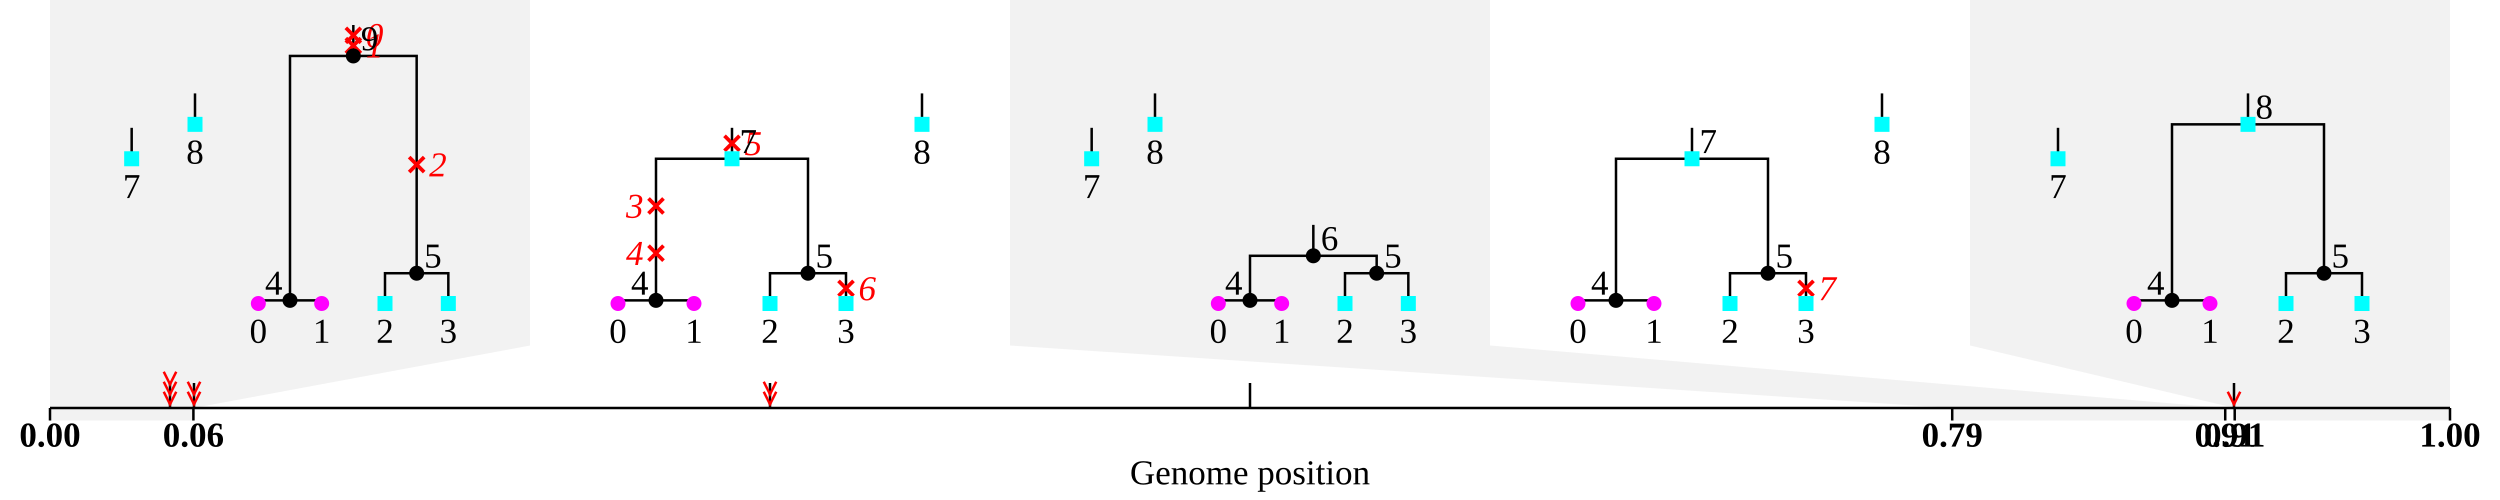
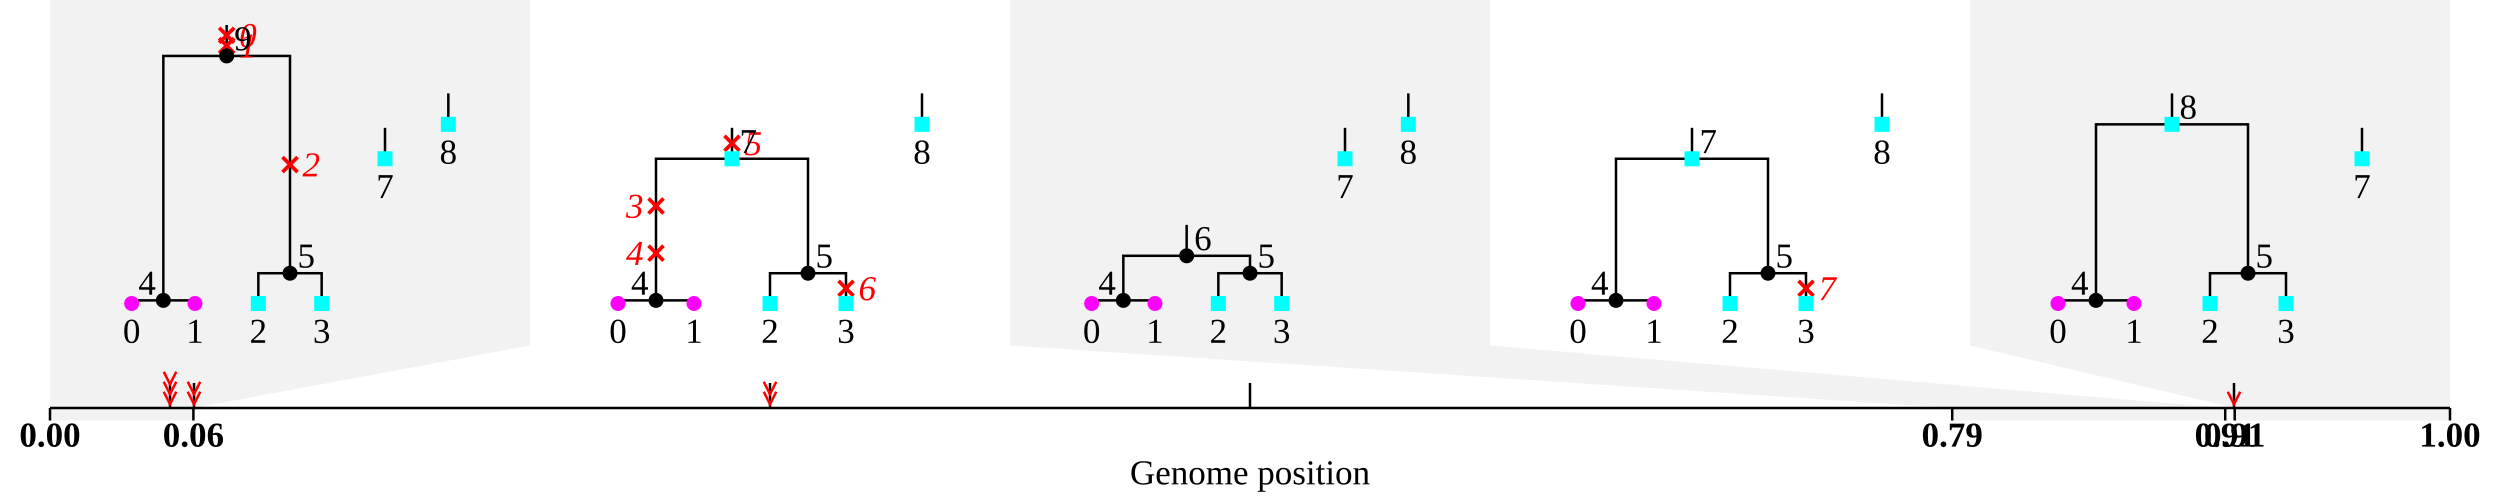
<svg xmlns="http://www.w3.org/2000/svg" baseProfile="full" height="200" id="XYZ" version="1.1" width="1000">
  <defs>
    <style type="text/css">.background path {fill: #808080; fill-opacity: 0}.background path:nth-child(odd) {fill-opacity: .1}.x-regions rect {fill: yellow; stroke: black; opacity: 0.5}.axes {font-size: 14px}.x-axis .tick .lab {font-weight: bold; dominant-baseline: hanging}.axes, .tree {font-size: 14px; text-anchor: middle}.axes line, .edge {stroke: black; fill: none}.axes .ax-skip {stroke-dasharray: 4}.y-axis .grid {stroke: #FAFAFA}.node &gt; .sym {fill: black; stroke: none}.site &gt; .sym {stroke: black}.mut text {fill: red; font-style: italic}.mut.extra text {fill: hotpink}.mut line {fill: none; stroke: none}.mut .sym {fill: none; stroke: red}.mut.extra .sym {stroke: hotpink}.node .mut .sym {stroke-width: 1.5px}.tree text, .tree-sequence text {dominant-baseline: central}.plotbox .lab.lft {text-anchor: end}.plotbox .lab.rgt {text-anchor: start}#XYZ .leaf .sym {fill: magenta} #XYZ .sample &gt; .sym {fill: cyan}</style>
  </defs>
  <g class="tree-sequence">
    <g class="background">
      <path d="M20,0 l192,0 l0,138.2 l-134.638,25 l0,5 l-57.362,0 l0,-5 l0,-25 l0,-138.2z" />
      <path d="M212,0 l192,0 l0,138.2 l376.883,25 l0,5 l-703.52,0 l0,-5 l134.638,-25 l0,-138.2z" />
      <path d="M404,0 l192,0 l0,138.2 l294.091,25 l0,5 l-109.208,0 l0,-5 l-376.883,-25 l0,-138.2z" />
      <path d="M596,0 l192,0 l0,138.2 l105.883,25 l0,5 l-3.792,0 l0,-5 l-294.091,-25 l0,-138.2z" />
      <path d="M788,0 l192,0 l0,138.2 l0,25 l0,5 l-86.117,0 l0,-5 l-105.883,-25 l0,-138.2z" />
    </g>
    <g class="axes">
      <g class="x-axis">
        <g class="title" transform="translate(500 200)">
          <text class="lab" text-anchor="middle" transform="translate(0 -11)">Genome position</text>
        </g>
        <line class="ax-line" x1="20" x2="980" y1="163.2" y2="163.2" />
        <g class="ticks">
          <g class="tick" transform="translate(20 163.2)">
            <line x1="0" x2="0" y1="0" y2="5" />
            <g transform="translate(0 6)">
              <text class="lab">0.00</text>
            </g>
          </g>
          <g class="tick" transform="translate(77.3623 163.2)">
            <line x1="0" x2="0" y1="0" y2="5" />
            <g transform="translate(0 6)">
              <text class="lab">0.06</text>
            </g>
          </g>
          <g class="tick" transform="translate(780.883 163.2)">
            <line x1="0" x2="0" y1="0" y2="5" />
            <g transform="translate(0 6)">
              <text class="lab">0.79</text>
            </g>
          </g>
          <g class="tick" transform="translate(890.091 163.2)">
            <line x1="0" x2="0" y1="0" y2="5" />
            <g transform="translate(0 6)">
              <text class="lab">0.91</text>
            </g>
          </g>
          <g class="tick" transform="translate(893.883 163.2)">
            <line x1="0" x2="0" y1="0" y2="5" />
            <g transform="translate(0 6)">
              <text class="lab">0.91</text>
            </g>
          </g>
          <g class="tick" transform="translate(980 163.2)">
            <line x1="0" x2="0" y1="0" y2="5" />
            <g transform="translate(0 6)">
              <text class="lab">1.00</text>
            </g>
          </g>
        </g>
        <g class="site s0" transform="translate(68 163.2)">
          <line class="sym" x1="0" x2="0" y1="0" y2="-10" />
          <g class="mut m2">
            <polyline class="sym" points="2.5,-6.5 0,-1.5 -2.5,-6.5" />
          </g>
          <g class="mut m1">
            <polyline class="sym" points="2.5,-10.5 0,-5.5 -2.5,-10.5" />
          </g>
          <g class="mut m0">
            <polyline class="sym" points="2.5,-14.5 0,-9.5 -2.5,-14.5" />
          </g>
        </g>
        <g class="site s1" transform="translate(77.6 163.2)">
          <line class="sym" x1="0" x2="0" y1="0" y2="-10" />
          <g class="mut m4">
            <polyline class="sym" points="2.5,-6.5 0,-1.5 -2.5,-6.5" />
          </g>
          <g class="mut m3">
            <polyline class="sym" points="2.5,-10.5 0,-5.5 -2.5,-10.5" />
          </g>
        </g>
        <g class="site s2" transform="translate(308 163.2)">
          <line class="sym" x1="0" x2="0" y1="0" y2="-10" />
          <g class="mut m6">
            <polyline class="sym" points="2.5,-6.5 0,-1.5 -2.5,-6.5" />
          </g>
          <g class="mut m5">
            <polyline class="sym" points="2.5,-10.5 0,-5.5 -2.5,-10.5" />
          </g>
        </g>
        <g class="site s3" transform="translate(500 163.2)">
          <line class="sym" x1="0" x2="0" y1="0" y2="-10" />
        </g>
        <g class="site s4" transform="translate(893.6 163.2)">
          <line class="sym" x1="0" x2="0" y1="0" y2="-10" />
          <g class="mut m7">
            <polyline class="sym" points="2.5,-6.5 0,-1.5 -2.5,-6.5" />
          </g>
        </g>
      </g>
    </g>
    <g class="plotbox trees">
      <g class="tree t0" transform="translate(20 0)">
        <g class="plotbox">
-           <g class="leaf node n7 root sample" transform="translate(32.6667 63.504)">
+           <g class="leaf node n7 root sample" transform="translate(134 63.504)">
            <path class="edge" d="M 0 0 V -12.378 H 0" />
            <rect class="sym" height="6" width="6" x="-3" y="-3" />
            <text class="lab" transform="translate(0 11)">7</text>
          </g>
-           <g class="leaf node n8 root sample" transform="translate(58 49.7389)">
+           <g class="leaf node n8 root sample" transform="translate(159.333 49.7389)">
            <path class="edge" d="M 0 0 V -12.378 H 0" />
            <rect class="sym" height="6" width="6" x="-3" y="-3" />
            <text class="lab" transform="translate(0 11)">8</text>
          </g>
-           <g class="c2 m0 m1 node n9 root s0" transform="translate(121.333 22.3778)">
+           <g class="c2 m0 m1 node n9 root s0" transform="translate(70.6667 22.3778)">
            <g class="a9 c2 node n4" transform="translate(-25.3333 97.7739)">
              <g class="a4 leaf node n0" transform="translate(-12.6667 1.24828)">
                <path class="edge" d="M 0 0 V -1.248 H 12.667" />
                <circle class="sym" cx="0" cy="0" r="3" />
                <text class="lab" transform="translate(0 11)">0</text>
              </g>
              <g class="a4 leaf node n1" transform="translate(12.6667 1.24828)">
                <path class="edge" d="M 0 0 V -1.248 H -12.667" />
                <circle class="sym" cx="0" cy="0" r="3" />
                <text class="lab" transform="translate(0 11)">1</text>
              </g>
              <path class="edge" d="M 0 0 V -97.774 H 25.333" />
              <circle class="sym" cx="0" cy="0" r="3" />
              <text class="lab lft" transform="translate(-3 -7.0)">4</text>
            </g>
            <g class="a9 c2 m2 node n5 s0" transform="translate(25.3333 86.9138)">
              <g class="a5 leaf node n2 sample" transform="translate(-12.6667 12.1084)">
                <path class="edge" d="M 0 0 V -12.108 H 12.667" />
                <rect class="sym" height="6" width="6" x="-3" y="-3" />
                <text class="lab" transform="translate(0 11)">2</text>
              </g>
              <g class="a5 leaf node n3 sample" transform="translate(12.6667 12.1084)">
                <path class="edge" d="M 0 0 V -12.108 H -12.667" />
                <rect class="sym" height="6" width="6" x="-3" y="-3" />
                <text class="lab" transform="translate(0 11)">3</text>
              </g>
              <path class="edge" d="M 0 0 V -86.914 H -25.333" />
              <g class="mut m2 s0 unknown_time" transform="translate(0 -43.4569)">
                <line x1="0" x2="0" y1="0" y2="43.457" />
                <path class="sym" d="M -3,-3 l 6,6 M -3,3 l 6,-6" />
                <text class="lab rgt" transform="translate(5 0)">2</text>
              </g>
              <circle class="sym" cx="0" cy="0" r="3" />
              <text class="lab rgt" transform="translate(3 -7.0)">5</text>
            </g>
            <path class="edge" d="M 0 0 V -12.378 H 0" />
            <g class="mut m0 s0 unknown_time" transform="translate(0 -8.25185)">
              <line x1="0" x2="0" y1="0" y2="8.252" />
              <path class="sym" d="M -3,-3 l 6,6 M -3,3 l 6,-6" />
              <text class="lab rgt" transform="translate(5 0)">0</text>
            </g>
            <g class="mut m1 s0 unknown_time" transform="translate(0 -4.12593)">
              <line x1="0" x2="0" y1="0" y2="4.126" />
              <path class="sym" d="M -3,-3 l 6,6 M -3,3 l 6,-6" />
              <text class="lab rgt" transform="translate(5 0)">1</text>
            </g>
            <circle class="sym" cx="0" cy="0" r="3" />
            <text class="lab rgt" transform="translate(3 -7.0)">9</text>
          </g>
        </g>
      </g>
      <g class="tree t1" transform="translate(212 0)">
        <g class="plotbox">
          <g class="c2 m5 node n7 root s2 sample" transform="translate(80.8 63.504)">
            <g class="a7 c2 m3 m4 node n4 s1" transform="translate(-30.4 56.6478)">
              <g class="a4 leaf node n0" transform="translate(-15.2 1.24828)">
                <path class="edge" d="M 0 0 V -1.248 H 15.2" />
                <circle class="sym" cx="0" cy="0" r="3" />
                <text class="lab" transform="translate(0 11)">0</text>
              </g>
              <g class="a4 leaf node n1" transform="translate(15.2 1.24828)">
                <path class="edge" d="M 0 0 V -1.248 H -15.2" />
                <circle class="sym" cx="0" cy="0" r="3" />
                <text class="lab" transform="translate(0 11)">1</text>
              </g>
              <path class="edge" d="M 0 0 V -56.648 H 30.4" />
              <g class="mut m3 s1 unknown_time" transform="translate(0 -37.7652)">
                <line x1="0" x2="0" y1="0" y2="37.765" />
                <path class="sym" d="M -3,-3 l 6,6 M -3,3 l 6,-6" />
                <text class="lab lft" transform="translate(-5 0)">3</text>
              </g>
              <g class="mut m4 s1 unknown_time" transform="translate(0 -18.8826)">
                <line x1="0" x2="0" y1="0" y2="18.883" />
                <path class="sym" d="M -3,-3 l 6,6 M -3,3 l 6,-6" />
                <text class="lab lft" transform="translate(-5 0)">4</text>
              </g>
              <circle class="sym" cx="0" cy="0" r="3" />
              <text class="lab lft" transform="translate(-3 -7.0)">4</text>
            </g>
            <g class="a7 c2 node n5" transform="translate(30.4 45.7876)">
              <g class="a5 leaf node n2 sample" transform="translate(-15.2 12.1084)">
                <path class="edge" d="M 0 0 V -12.108 H 15.2" />
                <rect class="sym" height="6" width="6" x="-3" y="-3" />
                <text class="lab" transform="translate(0 11)">2</text>
              </g>
              <g class="a5 leaf m6 node n3 s2 sample" transform="translate(15.2 12.1084)">
                <path class="edge" d="M 0 0 V -12.108 H -15.2" />
                <g class="mut m6 s2 unknown_time" transform="translate(0 -6.05422)">
                  <line x1="0" x2="0" y1="0" y2="6.054" />
                  <path class="sym" d="M -3,-3 l 6,6 M -3,3 l 6,-6" />
                  <text class="lab rgt" transform="translate(5 0)">6</text>
                </g>
                <rect class="sym" height="6" width="6" x="-3" y="-3" />
                <text class="lab" transform="translate(0 11)">3</text>
              </g>
              <path class="edge" d="M 0 0 V -45.788 H -30.4" />
              <circle class="sym" cx="0" cy="0" r="3" />
              <text class="lab rgt" transform="translate(3 -7.0)">5</text>
            </g>
            <path class="edge" d="M 0 0 V -12.378 H 0" />
            <g class="mut m5 s2 unknown_time" transform="translate(0 -6.18889)">
              <line x1="0" x2="0" y1="0" y2="6.189" />
              <path class="sym" d="M -3,-3 l 6,6 M -3,3 l 6,-6" />
              <text class="lab rgt" transform="translate(5 0)">5</text>
            </g>
            <rect class="sym" height="6" width="6" x="-3" y="-3" />
            <text class="lab rgt" transform="translate(3 -7.0)">7</text>
          </g>
          <g class="leaf node n8 root sample" transform="translate(156.8 49.7389)">
            <path class="edge" d="M 0 0 V -12.378 H 0" />
            <rect class="sym" height="6" width="6" x="-3" y="-3" />
            <text class="lab" transform="translate(0 11)">8</text>
          </g>
        </g>
      </g>
      <g class="tree t2" transform="translate(404 0)">
        <g class="plotbox">
-           <g class="leaf node n7 root sample" transform="translate(32.6667 63.504)">
+           <g class="leaf node n7 root sample" transform="translate(134 63.504)">
            <path class="edge" d="M 0 0 V -12.378 H 0" />
            <rect class="sym" height="6" width="6" x="-3" y="-3" />
            <text class="lab" transform="translate(0 11)">7</text>
          </g>
-           <g class="leaf node n8 root sample" transform="translate(58 49.7389)">
+           <g class="leaf node n8 root sample" transform="translate(159.333 49.7389)">
            <path class="edge" d="M 0 0 V -12.378 H 0" />
            <rect class="sym" height="6" width="6" x="-3" y="-3" />
            <text class="lab" transform="translate(0 11)">8</text>
          </g>
-           <g class="c2 node n6 root" transform="translate(121.333 102.321)">
+           <g class="c2 node n6 root" transform="translate(70.6667 102.321)">
            <g class="a6 c2 node n4" transform="translate(-25.3333 17.8305)">
              <g class="a4 leaf node n0" transform="translate(-12.6667 1.24828)">
                <path class="edge" d="M 0 0 V -1.248 H 12.667" />
                <circle class="sym" cx="0" cy="0" r="3" />
                <text class="lab" transform="translate(0 11)">0</text>
              </g>
              <g class="a4 leaf node n1" transform="translate(12.6667 1.24828)">
                <path class="edge" d="M 0 0 V -1.248 H -12.667" />
                <circle class="sym" cx="0" cy="0" r="3" />
                <text class="lab" transform="translate(0 11)">1</text>
              </g>
              <path class="edge" d="M 0 0 V -17.831 H 25.333" />
              <circle class="sym" cx="0" cy="0" r="3" />
              <text class="lab lft" transform="translate(-3 -7.0)">4</text>
            </g>
            <g class="a6 c2 node n5" transform="translate(25.3333 6.97033)">
              <g class="a5 leaf node n2 sample" transform="translate(-12.6667 12.1084)">
                <path class="edge" d="M 0 0 V -12.108 H 12.667" />
                <rect class="sym" height="6" width="6" x="-3" y="-3" />
                <text class="lab" transform="translate(0 11)">2</text>
              </g>
              <g class="a5 leaf node n3 sample" transform="translate(12.6667 12.1084)">
                <path class="edge" d="M 0 0 V -12.108 H -12.667" />
                <rect class="sym" height="6" width="6" x="-3" y="-3" />
                <text class="lab" transform="translate(0 11)">3</text>
              </g>
              <path class="edge" d="M 0 0 V -6.97 H -25.333" />
              <circle class="sym" cx="0" cy="0" r="3" />
              <text class="lab rgt" transform="translate(3 -7.0)">5</text>
            </g>
            <path class="edge" d="M 0 0 V -12.378 H 0" />
            <circle class="sym" cx="0" cy="0" r="3" />
            <text class="lab rgt" transform="translate(3 -7.0)">6</text>
          </g>
        </g>
      </g>
      <g class="tree t3" transform="translate(596 0)">
        <g class="plotbox">
          <g class="c2 node n7 root sample" transform="translate(80.8 63.504)">
            <g class="a7 c2 node n4" transform="translate(-30.4 56.6478)">
              <g class="a4 leaf node n0" transform="translate(-15.2 1.24828)">
                <path class="edge" d="M 0 0 V -1.248 H 15.2" />
                <circle class="sym" cx="0" cy="0" r="3" />
                <text class="lab" transform="translate(0 11)">0</text>
              </g>
              <g class="a4 leaf node n1" transform="translate(15.2 1.24828)">
                <path class="edge" d="M 0 0 V -1.248 H -15.2" />
                <circle class="sym" cx="0" cy="0" r="3" />
                <text class="lab" transform="translate(0 11)">1</text>
              </g>
              <path class="edge" d="M 0 0 V -56.648 H 30.4" />
              <circle class="sym" cx="0" cy="0" r="3" />
              <text class="lab lft" transform="translate(-3 -7.0)">4</text>
            </g>
            <g class="a7 c2 node n5" transform="translate(30.4 45.7876)">
              <g class="a5 leaf node n2 sample" transform="translate(-15.2 12.1084)">
                <path class="edge" d="M 0 0 V -12.108 H 15.2" />
                <rect class="sym" height="6" width="6" x="-3" y="-3" />
                <text class="lab" transform="translate(0 11)">2</text>
              </g>
              <g class="a5 leaf m7 node n3 s4 sample" transform="translate(15.2 12.1084)">
                <path class="edge" d="M 0 0 V -12.108 H -15.2" />
                <g class="mut m7 s4 unknown_time" transform="translate(0 -6.05422)">
                  <line x1="0" x2="0" y1="0" y2="6.054" />
                  <path class="sym" d="M -3,-3 l 6,6 M -3,3 l 6,-6" />
                  <text class="lab rgt" transform="translate(5 0)">7</text>
                </g>
                <rect class="sym" height="6" width="6" x="-3" y="-3" />
                <text class="lab" transform="translate(0 11)">3</text>
              </g>
              <path class="edge" d="M 0 0 V -45.788 H -30.4" />
              <circle class="sym" cx="0" cy="0" r="3" />
              <text class="lab rgt" transform="translate(3 -7.0)">5</text>
            </g>
            <path class="edge" d="M 0 0 V -12.378 H 0" />
            <rect class="sym" height="6" width="6" x="-3" y="-3" />
            <text class="lab rgt" transform="translate(3 -7.0)">7</text>
          </g>
          <g class="leaf node n8 root sample" transform="translate(156.8 49.7389)">
            <path class="edge" d="M 0 0 V -12.378 H 0" />
            <rect class="sym" height="6" width="6" x="-3" y="-3" />
            <text class="lab" transform="translate(0 11)">8</text>
          </g>
        </g>
      </g>
      <g class="tree t4" transform="translate(788 0)">
        <g class="plotbox">
-           <g class="leaf node n7 root sample" transform="translate(35.2 63.504)">
+           <g class="leaf node n7 root sample" transform="translate(156.8 63.504)">
            <path class="edge" d="M 0 0 V -12.378 H 0" />
            <rect class="sym" height="6" width="6" x="-3" y="-3" />
            <text class="lab" transform="translate(0 11)">7</text>
          </g>
-           <g class="c2 node n8 root sample" transform="translate(111.2 49.7389)">
+           <g class="c2 node n8 root sample" transform="translate(80.8 49.7389)">
            <g class="a8 c2 node n4" transform="translate(-30.4 70.4129)">
              <g class="a4 leaf node n0" transform="translate(-15.2 1.24828)">
                <path class="edge" d="M 0 0 V -1.248 H 15.2" />
                <circle class="sym" cx="0" cy="0" r="3" />
                <text class="lab" transform="translate(0 11)">0</text>
              </g>
              <g class="a4 leaf node n1" transform="translate(15.2 1.24828)">
                <path class="edge" d="M 0 0 V -1.248 H -15.2" />
                <circle class="sym" cx="0" cy="0" r="3" />
                <text class="lab" transform="translate(0 11)">1</text>
              </g>
              <path class="edge" d="M 0 0 V -70.413 H 30.4" />
              <circle class="sym" cx="0" cy="0" r="3" />
              <text class="lab lft" transform="translate(-3 -7.0)">4</text>
            </g>
            <g class="a8 c2 node n5" transform="translate(30.4 59.5527)">
              <g class="a5 leaf node n2 sample" transform="translate(-15.2 12.1084)">
                <path class="edge" d="M 0 0 V -12.108 H 15.2" />
                <rect class="sym" height="6" width="6" x="-3" y="-3" />
                <text class="lab" transform="translate(0 11)">2</text>
              </g>
              <g class="a5 leaf node n3 sample" transform="translate(15.2 12.1084)">
                <path class="edge" d="M 0 0 V -12.108 H -15.2" />
                <rect class="sym" height="6" width="6" x="-3" y="-3" />
                <text class="lab" transform="translate(0 11)">3</text>
              </g>
              <path class="edge" d="M 0 0 V -59.553 H -30.4" />
              <circle class="sym" cx="0" cy="0" r="3" />
              <text class="lab rgt" transform="translate(3 -7.0)">5</text>
            </g>
            <path class="edge" d="M 0 0 V -12.378 H 0" />
            <rect class="sym" height="6" width="6" x="-3" y="-3" />
            <text class="lab rgt" transform="translate(3 -7.0)">8</text>
          </g>
        </g>
      </g>
    </g>
  </g>
</svg>
